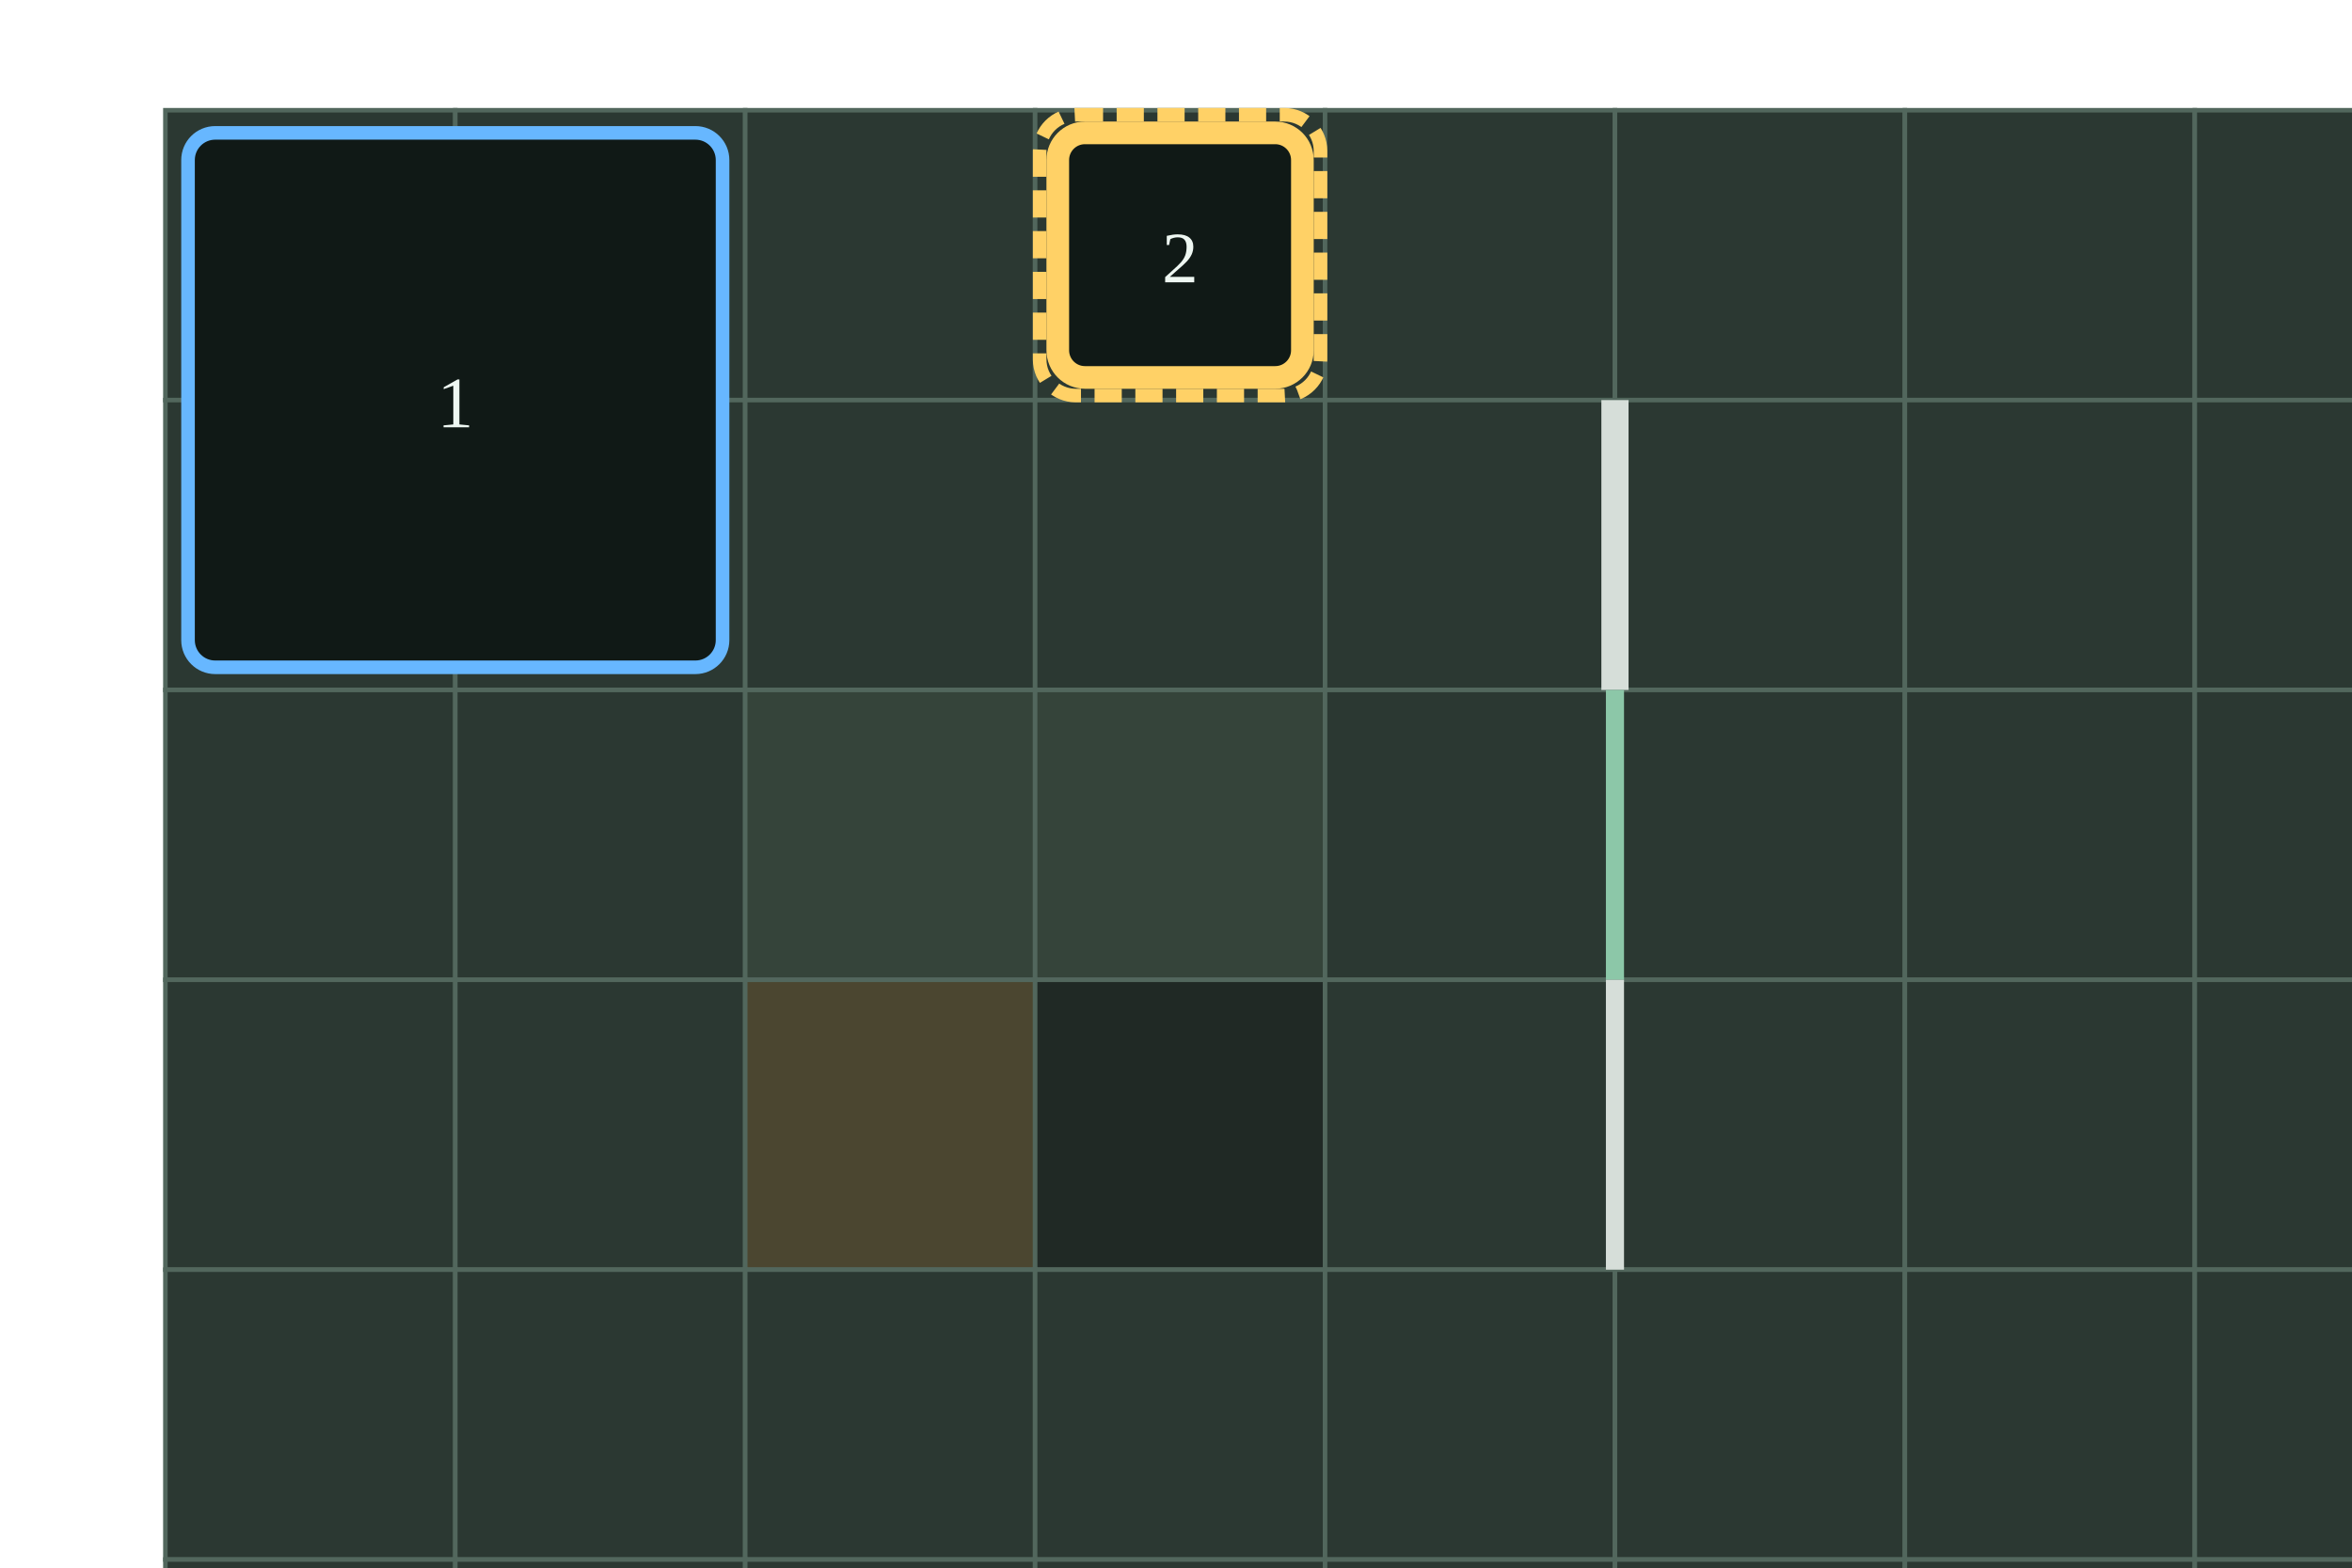
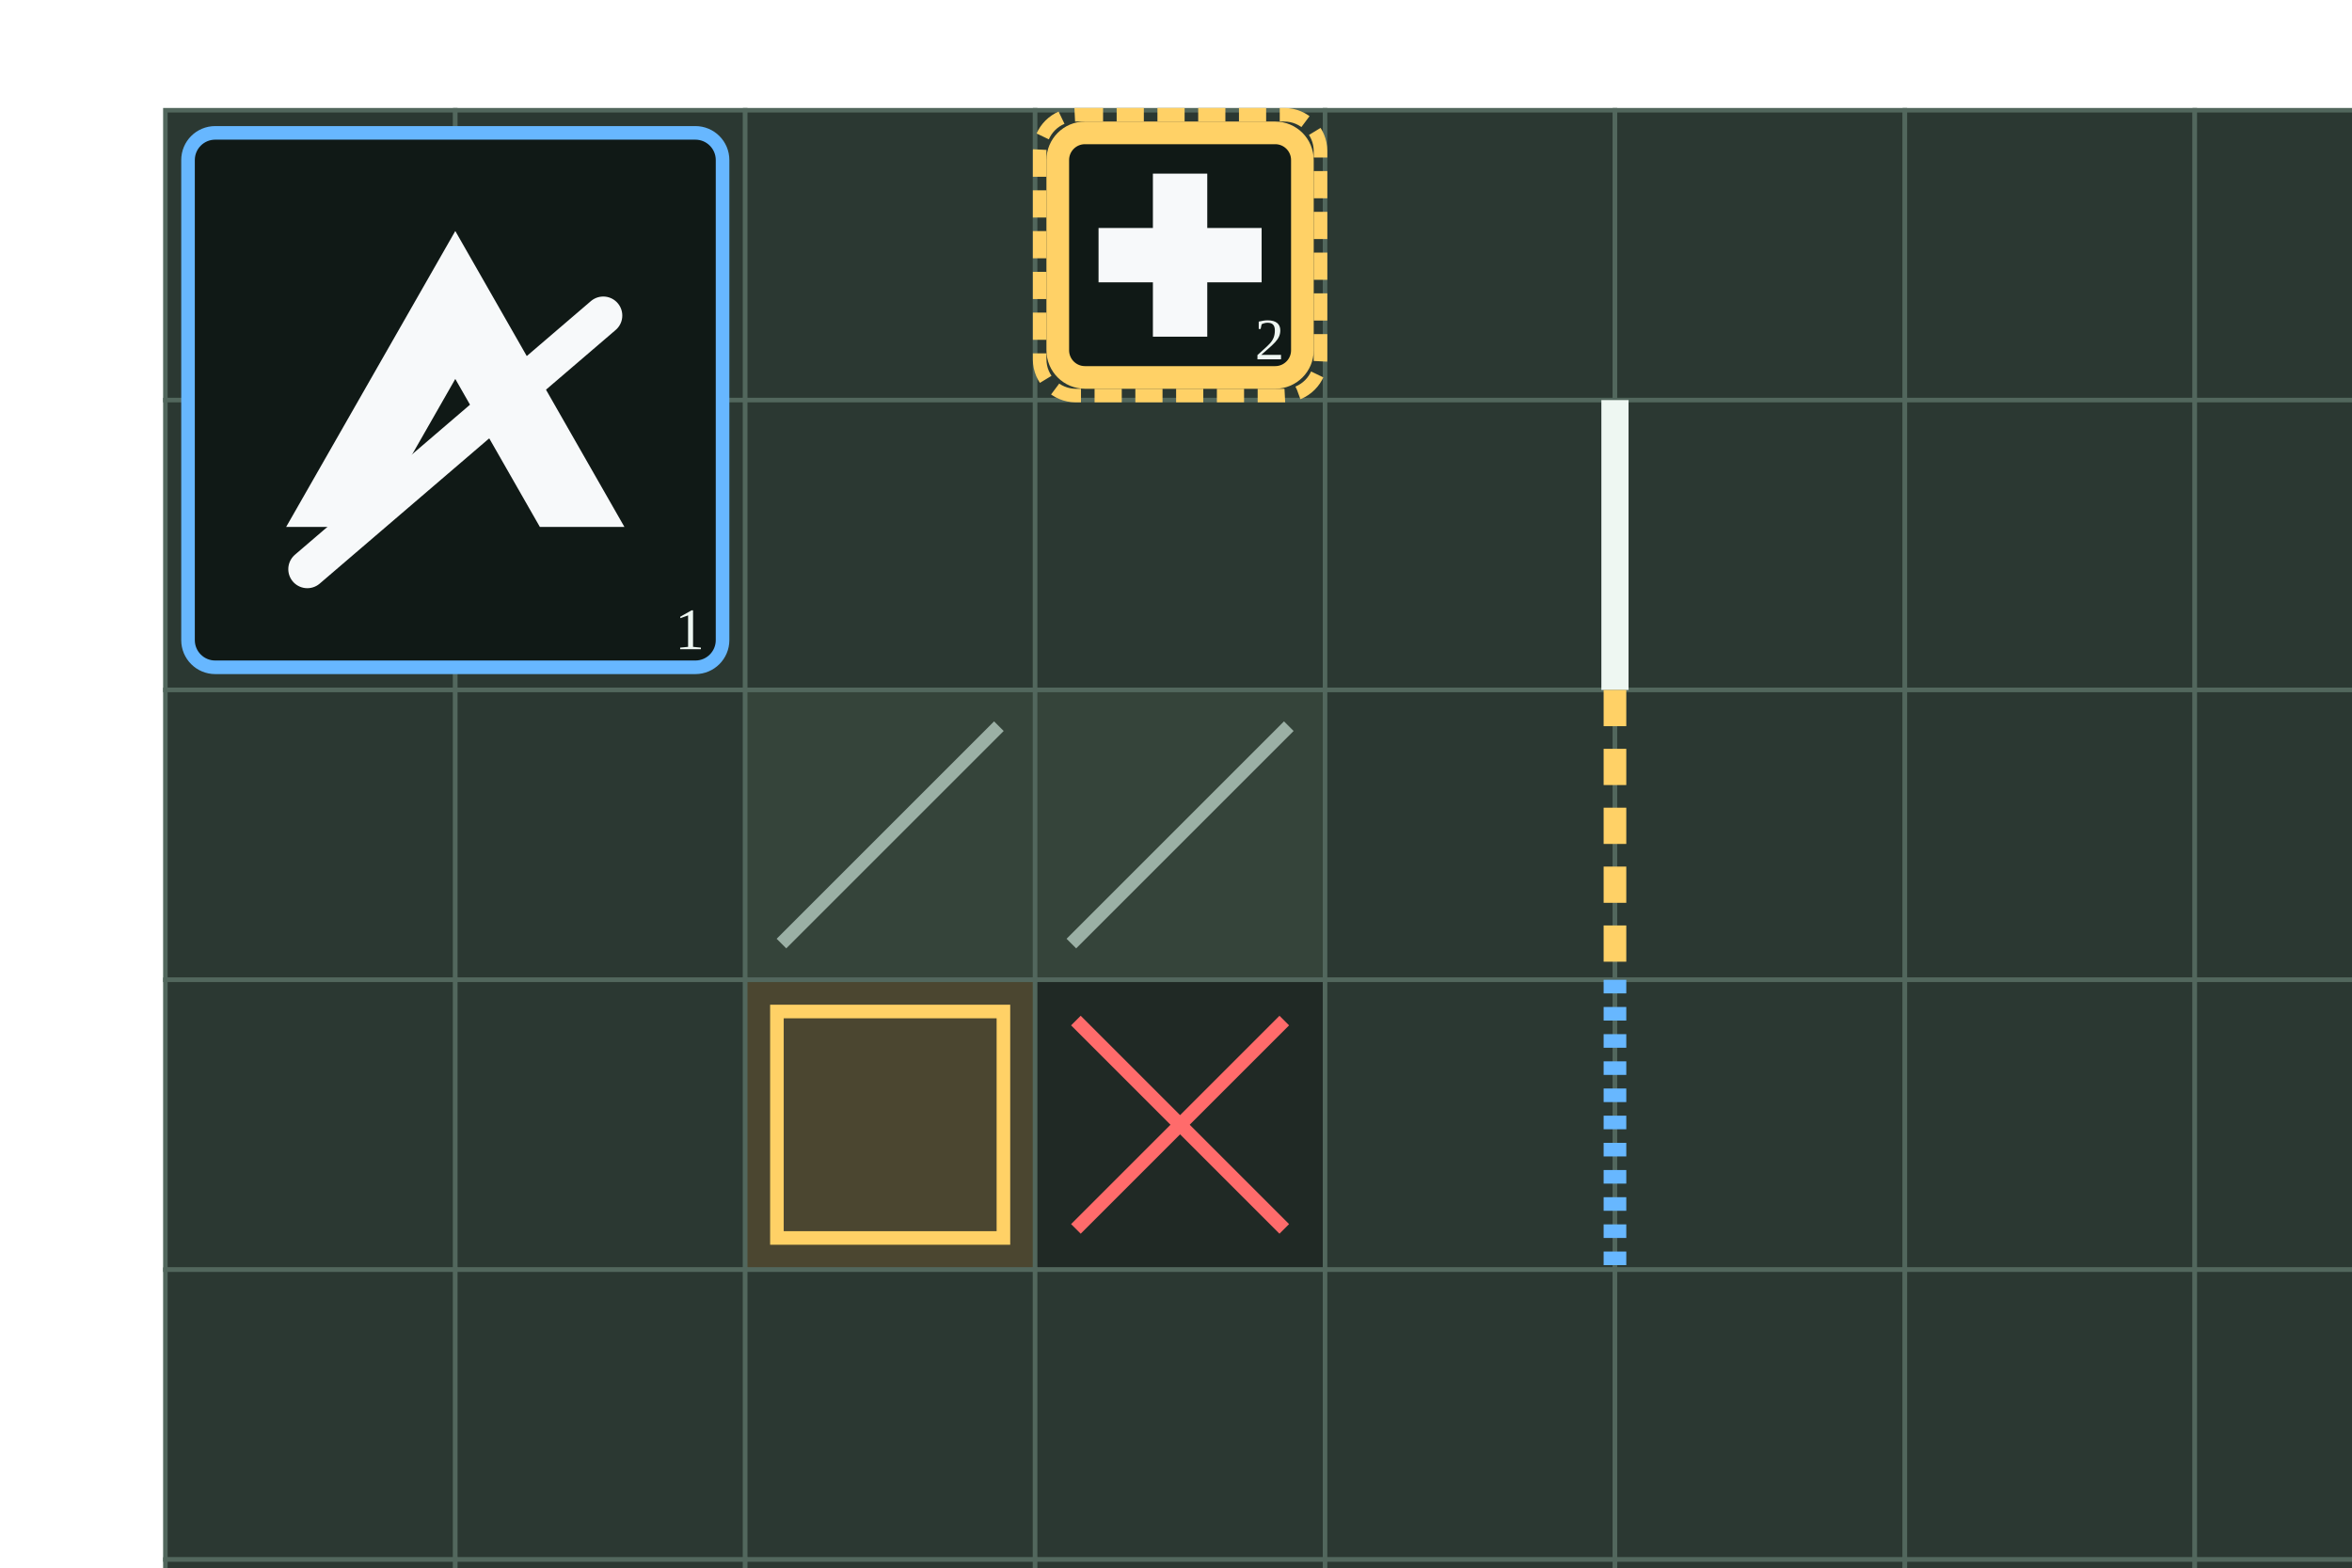
<svg xmlns="http://www.w3.org/2000/svg" id="persistent-tactical-svg" data-work-surface-root="persistent-svg" data-render-contract="shared-scene-projection-v1" data-scene-owner="SimulatorScene" data-scene-revision="81796a768e37d6c699e50d5b55d2f0e1af8206e5daa39a9745c0b729bd59df62" data-scene-tick="0" data-camera-pan-x="54" data-camera-pan-y="36" data-camera-zoom="1.4791666666666667" data-semantic-selection-unit="2" data-keyboard-intent-boundary="tactical-command-registry" role="application" aria-label="Persistent shared tactical SVG work surface for SimulatorScene" tabindex="0" viewBox="0 0 768 512" width="960" height="640" data-map-editor-review="simulator-handoff" style="background:#0b100f">
  <g id="persistent-scene-camera" data-scene-layer="camera" transform="translate(54 36) scale(1.479167)">
-     <g id="persistent-layer-terrain" data-scene-layer="terrain" data-layer-visible="true" display="inline">
-       <rect data-primitive-id="terrain:0:0" data-command-available="false" x="0" y="0" width="64" height="64" fill="#2b3832" stroke="#52675d" stroke-width="1" aria-hidden="true" />
-       <rect data-primitive-id="terrain:1:0" data-command-available="false" x="64" y="0" width="64" height="64" fill="#2b3832" stroke="#52675d" stroke-width="1" aria-hidden="true" />
-       <rect data-primitive-id="terrain:2:0" data-command-available="false" x="128" y="0" width="64" height="64" fill="#2b3832" stroke="#52675d" stroke-width="1" aria-hidden="true" />
-       <rect data-primitive-id="terrain:3:0" data-command-available="false" x="192" y="0" width="64" height="64" fill="#2b3832" stroke="#52675d" stroke-width="1" aria-hidden="true" />
-       <rect data-primitive-id="terrain:4:0" data-command-available="false" x="256" y="0" width="64" height="64" fill="#2b3832" stroke="#52675d" stroke-width="1" aria-hidden="true" />
-       <rect data-primitive-id="terrain:5:0" data-command-available="false" x="320" y="0" width="64" height="64" fill="#2b3832" stroke="#52675d" stroke-width="1" aria-hidden="true" />
-       <rect data-primitive-id="terrain:6:0" data-command-available="false" x="384" y="0" width="64" height="64" fill="#2b3832" stroke="#52675d" stroke-width="1" aria-hidden="true" />
-       <rect data-primitive-id="terrain:7:0" data-command-available="false" x="448" y="0" width="64" height="64" fill="#2b3832" stroke="#52675d" stroke-width="1" aria-hidden="true" />
-       <rect data-primitive-id="terrain:8:0" data-command-available="false" x="512" y="0" width="64" height="64" fill="#2b3832" stroke="#52675d" stroke-width="1" aria-hidden="true" />
-       <rect data-primitive-id="terrain:9:0" data-command-available="false" x="576" y="0" width="64" height="64" fill="#2b3832" stroke="#52675d" stroke-width="1" aria-hidden="true" />
-       <rect data-primitive-id="terrain:10:0" data-command-available="false" x="640" y="0" width="64" height="64" fill="#2b3832" stroke="#52675d" stroke-width="1" aria-hidden="true" />
-       <rect data-primitive-id="terrain:11:0" data-command-available="false" x="704" y="0" width="64" height="64" fill="#2b3832" stroke="#52675d" stroke-width="1" aria-hidden="true" />
-       <rect data-primitive-id="terrain:0:1" data-command-available="false" x="0" y="64" width="64" height="64" fill="#2b3832" stroke="#52675d" stroke-width="1" aria-hidden="true" />
-       <rect data-primitive-id="terrain:1:1" data-command-available="false" x="64" y="64" width="64" height="64" fill="#2b3832" stroke="#52675d" stroke-width="1" aria-hidden="true" />
-       <rect data-primitive-id="terrain:2:1" data-command-available="false" x="128" y="64" width="64" height="64" fill="#2b3832" stroke="#52675d" stroke-width="1" aria-hidden="true" />
-       <rect data-primitive-id="terrain:3:1" data-command-available="false" x="192" y="64" width="64" height="64" fill="#2b3832" stroke="#52675d" stroke-width="1" aria-hidden="true" />
-       <rect data-primitive-id="terrain:4:1" data-command-available="false" x="256" y="64" width="64" height="64" fill="#2b3832" stroke="#52675d" stroke-width="1" aria-hidden="true" />
-       <rect data-primitive-id="terrain:5:1" data-command-available="false" x="320" y="64" width="64" height="64" fill="#2b3832" stroke="#52675d" stroke-width="1" aria-hidden="true" />
-       <rect data-primitive-id="terrain:6:1" data-command-available="false" x="384" y="64" width="64" height="64" fill="#2b3832" stroke="#52675d" stroke-width="1" aria-hidden="true" />
-       <rect data-primitive-id="terrain:7:1" data-command-available="false" x="448" y="64" width="64" height="64" fill="#2b3832" stroke="#52675d" stroke-width="1" aria-hidden="true" />
-       <rect data-primitive-id="terrain:8:1" data-command-available="false" x="512" y="64" width="64" height="64" fill="#2b3832" stroke="#52675d" stroke-width="1" aria-hidden="true" />
-       <rect data-primitive-id="terrain:9:1" data-command-available="false" x="576" y="64" width="64" height="64" fill="#2b3832" stroke="#52675d" stroke-width="1" aria-hidden="true" />
-       <rect data-primitive-id="terrain:10:1" data-command-available="false" x="640" y="64" width="64" height="64" fill="#2b3832" stroke="#52675d" stroke-width="1" aria-hidden="true" />
-       <rect data-primitive-id="terrain:11:1" data-command-available="false" x="704" y="64" width="64" height="64" fill="#2b3832" stroke="#52675d" stroke-width="1" aria-hidden="true" />
-       <rect data-primitive-id="terrain:0:2" data-command-available="false" x="0" y="128" width="64" height="64" fill="#2b3832" stroke="#52675d" stroke-width="1" aria-hidden="true" />
-       <rect data-primitive-id="terrain:1:2" data-command-available="false" x="64" y="128" width="64" height="64" fill="#2b3832" stroke="#52675d" stroke-width="1" aria-hidden="true" />
-       <rect data-primitive-id="terrain:2:2" data-command-available="false" x="128" y="128" width="64" height="64" fill="#35443a" stroke="#52675d" stroke-width="1" aria-hidden="true" />
-       <rect data-primitive-id="terrain:3:2" data-command-available="false" x="192" y="128" width="64" height="64" fill="#35443a" stroke="#52675d" stroke-width="1" aria-hidden="true" />
-       <rect data-primitive-id="terrain:4:2" data-command-available="false" x="256" y="128" width="64" height="64" fill="#2b3832" stroke="#52675d" stroke-width="1" aria-hidden="true" />
-       <rect data-primitive-id="terrain:5:2" data-command-available="false" x="320" y="128" width="64" height="64" fill="#2b3832" stroke="#52675d" stroke-width="1" aria-hidden="true" />
-       <rect data-primitive-id="terrain:6:2" data-command-available="false" x="384" y="128" width="64" height="64" fill="#2b3832" stroke="#52675d" stroke-width="1" aria-hidden="true" />
-       <rect data-primitive-id="terrain:7:2" data-command-available="false" x="448" y="128" width="64" height="64" fill="#2b3832" stroke="#52675d" stroke-width="1" aria-hidden="true" />
-       <rect data-primitive-id="terrain:8:2" data-command-available="false" x="512" y="128" width="64" height="64" fill="#2b3832" stroke="#52675d" stroke-width="1" aria-hidden="true" />
-       <rect data-primitive-id="terrain:9:2" data-command-available="false" x="576" y="128" width="64" height="64" fill="#2b3832" stroke="#52675d" stroke-width="1" aria-hidden="true" />
-       <rect data-primitive-id="terrain:10:2" data-command-available="false" x="640" y="128" width="64" height="64" fill="#2b3832" stroke="#52675d" stroke-width="1" aria-hidden="true" />
-       <rect data-primitive-id="terrain:11:2" data-command-available="false" x="704" y="128" width="64" height="64" fill="#2b3832" stroke="#52675d" stroke-width="1" aria-hidden="true" />
-       <rect data-primitive-id="terrain:0:3" data-command-available="false" x="0" y="192" width="64" height="64" fill="#2b3832" stroke="#52675d" stroke-width="1" aria-hidden="true" />
-       <rect data-primitive-id="terrain:1:3" data-command-available="false" x="64" y="192" width="64" height="64" fill="#2b3832" stroke="#52675d" stroke-width="1" aria-hidden="true" />
-       <rect data-primitive-id="terrain:2:3" data-command-available="false" x="128" y="192" width="64" height="64" fill="#4b4630" stroke="#52675d" stroke-width="1" aria-hidden="true" />
-       <rect data-primitive-id="terrain:3:3" data-command-available="false" x="192" y="192" width="64" height="64" fill="#202925" stroke="#52675d" stroke-width="1" aria-hidden="true" />
-       <rect data-primitive-id="terrain:4:3" data-command-available="false" x="256" y="192" width="64" height="64" fill="#2b3832" stroke="#52675d" stroke-width="1" aria-hidden="true" />
-       <rect data-primitive-id="terrain:5:3" data-command-available="false" x="320" y="192" width="64" height="64" fill="#2b3832" stroke="#52675d" stroke-width="1" aria-hidden="true" />
-       <rect data-primitive-id="terrain:6:3" data-command-available="false" x="384" y="192" width="64" height="64" fill="#2b3832" stroke="#52675d" stroke-width="1" aria-hidden="true" />
-       <rect data-primitive-id="terrain:7:3" data-command-available="false" x="448" y="192" width="64" height="64" fill="#2b3832" stroke="#52675d" stroke-width="1" aria-hidden="true" />
-       <rect data-primitive-id="terrain:8:3" data-command-available="false" x="512" y="192" width="64" height="64" fill="#2b3832" stroke="#52675d" stroke-width="1" aria-hidden="true" />
-       <rect data-primitive-id="terrain:9:3" data-command-available="false" x="576" y="192" width="64" height="64" fill="#2b3832" stroke="#52675d" stroke-width="1" aria-hidden="true" />
-       <rect data-primitive-id="terrain:10:3" data-command-available="false" x="640" y="192" width="64" height="64" fill="#2b3832" stroke="#52675d" stroke-width="1" aria-hidden="true" />
-       <rect data-primitive-id="terrain:11:3" data-command-available="false" x="704" y="192" width="64" height="64" fill="#2b3832" stroke="#52675d" stroke-width="1" aria-hidden="true" />
-       <rect data-primitive-id="terrain:0:4" data-command-available="false" x="0" y="256" width="64" height="64" fill="#2b3832" stroke="#52675d" stroke-width="1" aria-hidden="true" />
-       <rect data-primitive-id="terrain:1:4" data-command-available="false" x="64" y="256" width="64" height="64" fill="#2b3832" stroke="#52675d" stroke-width="1" aria-hidden="true" />
-       <rect data-primitive-id="terrain:2:4" data-command-available="false" x="128" y="256" width="64" height="64" fill="#2b3832" stroke="#52675d" stroke-width="1" aria-hidden="true" />
-       <rect data-primitive-id="terrain:3:4" data-command-available="false" x="192" y="256" width="64" height="64" fill="#2b3832" stroke="#52675d" stroke-width="1" aria-hidden="true" />
-       <rect data-primitive-id="terrain:4:4" data-command-available="false" x="256" y="256" width="64" height="64" fill="#2b3832" stroke="#52675d" stroke-width="1" aria-hidden="true" />
-       <rect data-primitive-id="terrain:5:4" data-command-available="false" x="320" y="256" width="64" height="64" fill="#2b3832" stroke="#52675d" stroke-width="1" aria-hidden="true" />
-       <rect data-primitive-id="terrain:6:4" data-command-available="false" x="384" y="256" width="64" height="64" fill="#2b3832" stroke="#52675d" stroke-width="1" aria-hidden="true" />
-       <rect data-primitive-id="terrain:7:4" data-command-available="false" x="448" y="256" width="64" height="64" fill="#2b3832" stroke="#52675d" stroke-width="1" aria-hidden="true" />
-       <rect data-primitive-id="terrain:8:4" data-command-available="false" x="512" y="256" width="64" height="64" fill="#2b3832" stroke="#52675d" stroke-width="1" aria-hidden="true" />
-       <rect data-primitive-id="terrain:9:4" data-command-available="false" x="576" y="256" width="64" height="64" fill="#2b3832" stroke="#52675d" stroke-width="1" aria-hidden="true" />
-       <rect data-primitive-id="terrain:10:4" data-command-available="false" x="640" y="256" width="64" height="64" fill="#2b3832" stroke="#52675d" stroke-width="1" aria-hidden="true" />
-       <rect data-primitive-id="terrain:11:4" data-command-available="false" x="704" y="256" width="64" height="64" fill="#2b3832" stroke="#52675d" stroke-width="1" aria-hidden="true" />
-       <rect data-primitive-id="terrain:0:5" data-command-available="false" x="0" y="320" width="64" height="64" fill="#2b3832" stroke="#52675d" stroke-width="1" aria-hidden="true" />
-       <rect data-primitive-id="terrain:1:5" data-command-available="false" x="64" y="320" width="64" height="64" fill="#2b3832" stroke="#52675d" stroke-width="1" aria-hidden="true" />
-       <rect data-primitive-id="terrain:2:5" data-command-available="false" x="128" y="320" width="64" height="64" fill="#2b3832" stroke="#52675d" stroke-width="1" aria-hidden="true" />
-       <rect data-primitive-id="terrain:3:5" data-command-available="false" x="192" y="320" width="64" height="64" fill="#2b3832" stroke="#52675d" stroke-width="1" aria-hidden="true" />
-       <rect data-primitive-id="terrain:4:5" data-command-available="false" x="256" y="320" width="64" height="64" fill="#2b3832" stroke="#52675d" stroke-width="1" aria-hidden="true" />
-       <rect data-primitive-id="terrain:5:5" data-command-available="false" x="320" y="320" width="64" height="64" fill="#2b3832" stroke="#52675d" stroke-width="1" aria-hidden="true" />
-       <rect data-primitive-id="terrain:6:5" data-command-available="false" x="384" y="320" width="64" height="64" fill="#2b3832" stroke="#52675d" stroke-width="1" aria-hidden="true" />
-       <rect data-primitive-id="terrain:7:5" data-command-available="false" x="448" y="320" width="64" height="64" fill="#2b3832" stroke="#52675d" stroke-width="1" aria-hidden="true" />
-       <rect data-primitive-id="terrain:8:5" data-command-available="false" x="512" y="320" width="64" height="64" fill="#2b3832" stroke="#52675d" stroke-width="1" aria-hidden="true" />
-       <rect data-primitive-id="terrain:9:5" data-command-available="false" x="576" y="320" width="64" height="64" fill="#2b3832" stroke="#52675d" stroke-width="1" aria-hidden="true" />
-       <rect data-primitive-id="terrain:10:5" data-command-available="false" x="640" y="320" width="64" height="64" fill="#2b3832" stroke="#52675d" stroke-width="1" aria-hidden="true" />
-       <rect data-primitive-id="terrain:11:5" data-command-available="false" x="704" y="320" width="64" height="64" fill="#2b3832" stroke="#52675d" stroke-width="1" aria-hidden="true" />
-       <rect data-primitive-id="terrain:0:6" data-command-available="false" x="0" y="384" width="64" height="64" fill="#2b3832" stroke="#52675d" stroke-width="1" aria-hidden="true" />
-       <rect data-primitive-id="terrain:1:6" data-command-available="false" x="64" y="384" width="64" height="64" fill="#2b3832" stroke="#52675d" stroke-width="1" aria-hidden="true" />
-       <rect data-primitive-id="terrain:2:6" data-command-available="false" x="128" y="384" width="64" height="64" fill="#2b3832" stroke="#52675d" stroke-width="1" aria-hidden="true" />
-       <rect data-primitive-id="terrain:3:6" data-command-available="false" x="192" y="384" width="64" height="64" fill="#2b3832" stroke="#52675d" stroke-width="1" aria-hidden="true" />
-       <rect data-primitive-id="terrain:4:6" data-command-available="false" x="256" y="384" width="64" height="64" fill="#2b3832" stroke="#52675d" stroke-width="1" aria-hidden="true" />
-       <rect data-primitive-id="terrain:5:6" data-command-available="false" x="320" y="384" width="64" height="64" fill="#2b3832" stroke="#52675d" stroke-width="1" aria-hidden="true" />
-       <rect data-primitive-id="terrain:6:6" data-command-available="false" x="384" y="384" width="64" height="64" fill="#2b3832" stroke="#52675d" stroke-width="1" aria-hidden="true" />
-       <rect data-primitive-id="terrain:7:6" data-command-available="false" x="448" y="384" width="64" height="64" fill="#2b3832" stroke="#52675d" stroke-width="1" aria-hidden="true" />
-       <rect data-primitive-id="terrain:8:6" data-command-available="false" x="512" y="384" width="64" height="64" fill="#2b3832" stroke="#52675d" stroke-width="1" aria-hidden="true" />
-       <rect data-primitive-id="terrain:9:6" data-command-available="false" x="576" y="384" width="64" height="64" fill="#2b3832" stroke="#52675d" stroke-width="1" aria-hidden="true" />
-       <rect data-primitive-id="terrain:10:6" data-command-available="false" x="640" y="384" width="64" height="64" fill="#2b3832" stroke="#52675d" stroke-width="1" aria-hidden="true" />
-       <rect data-primitive-id="terrain:11:6" data-command-available="false" x="704" y="384" width="64" height="64" fill="#2b3832" stroke="#52675d" stroke-width="1" aria-hidden="true" />
-       <rect data-primitive-id="terrain:0:7" data-command-available="false" x="0" y="448" width="64" height="64" fill="#2b3832" stroke="#52675d" stroke-width="1" aria-hidden="true" />
-       <rect data-primitive-id="terrain:1:7" data-command-available="false" x="64" y="448" width="64" height="64" fill="#2b3832" stroke="#52675d" stroke-width="1" aria-hidden="true" />
-       <rect data-primitive-id="terrain:2:7" data-command-available="false" x="128" y="448" width="64" height="64" fill="#2b3832" stroke="#52675d" stroke-width="1" aria-hidden="true" />
-       <rect data-primitive-id="terrain:3:7" data-command-available="false" x="192" y="448" width="64" height="64" fill="#2b3832" stroke="#52675d" stroke-width="1" aria-hidden="true" />
-       <rect data-primitive-id="terrain:4:7" data-command-available="false" x="256" y="448" width="64" height="64" fill="#2b3832" stroke="#52675d" stroke-width="1" aria-hidden="true" />
-       <rect data-primitive-id="terrain:5:7" data-command-available="false" x="320" y="448" width="64" height="64" fill="#2b3832" stroke="#52675d" stroke-width="1" aria-hidden="true" />
-       <rect data-primitive-id="terrain:6:7" data-command-available="false" x="384" y="448" width="64" height="64" fill="#2b3832" stroke="#52675d" stroke-width="1" aria-hidden="true" />
-       <rect data-primitive-id="terrain:7:7" data-command-available="false" x="448" y="448" width="64" height="64" fill="#2b3832" stroke="#52675d" stroke-width="1" aria-hidden="true" />
-       <rect data-primitive-id="terrain:8:7" data-command-available="false" x="512" y="448" width="64" height="64" fill="#2b3832" stroke="#52675d" stroke-width="1" aria-hidden="true" />
-       <rect data-primitive-id="terrain:9:7" data-command-available="false" x="576" y="448" width="64" height="64" fill="#2b3832" stroke="#52675d" stroke-width="1" aria-hidden="true" />
-       <rect data-primitive-id="terrain:10:7" data-command-available="false" x="640" y="448" width="64" height="64" fill="#2b3832" stroke="#52675d" stroke-width="1" aria-hidden="true" />
-       <rect data-primitive-id="terrain:11:7" data-command-available="false" x="704" y="448" width="64" height="64" fill="#2b3832" stroke="#52675d" stroke-width="1" aria-hidden="true" />
+     <g id="persistent-editor-background" data-editor-layer="background" pointer-events="none" aria-hidden="true" />
+     <g id="persistent-layer-terrain" data-scene-layer="terrain" data-layer-visible="true" display="inline" opacity="1">
+       <rect data-primitive-id="terrain:0:0" data-terrain="open" data-command-available="false" x="0" y="0" width="64" height="64" fill="#2b3832" stroke="#52675d" stroke-width="1" aria-hidden="true" />
+       <rect data-primitive-id="terrain:1:0" data-terrain="open" data-command-available="false" x="64" y="0" width="64" height="64" fill="#2b3832" stroke="#52675d" stroke-width="1" aria-hidden="true" />
+       <rect data-primitive-id="terrain:2:0" data-terrain="open" data-command-available="false" x="128" y="0" width="64" height="64" fill="#2b3832" stroke="#52675d" stroke-width="1" aria-hidden="true" />
+       <rect data-primitive-id="terrain:3:0" data-terrain="open" data-command-available="false" x="192" y="0" width="64" height="64" fill="#2b3832" stroke="#52675d" stroke-width="1" aria-hidden="true" />
+       <rect data-primitive-id="terrain:4:0" data-terrain="open" data-command-available="false" x="256" y="0" width="64" height="64" fill="#2b3832" stroke="#52675d" stroke-width="1" aria-hidden="true" />
+       <rect data-primitive-id="terrain:5:0" data-terrain="open" data-command-available="false" x="320" y="0" width="64" height="64" fill="#2b3832" stroke="#52675d" stroke-width="1" aria-hidden="true" />
+       <rect data-primitive-id="terrain:6:0" data-terrain="open" data-command-available="false" x="384" y="0" width="64" height="64" fill="#2b3832" stroke="#52675d" stroke-width="1" aria-hidden="true" />
+       <rect data-primitive-id="terrain:7:0" data-terrain="open" data-command-available="false" x="448" y="0" width="64" height="64" fill="#2b3832" stroke="#52675d" stroke-width="1" aria-hidden="true" />
+       <rect data-primitive-id="terrain:8:0" data-terrain="open" data-command-available="false" x="512" y="0" width="64" height="64" fill="#2b3832" stroke="#52675d" stroke-width="1" aria-hidden="true" />
+       <rect data-primitive-id="terrain:9:0" data-terrain="open" data-command-available="false" x="576" y="0" width="64" height="64" fill="#2b3832" stroke="#52675d" stroke-width="1" aria-hidden="true" />
+       <rect data-primitive-id="terrain:10:0" data-terrain="open" data-command-available="false" x="640" y="0" width="64" height="64" fill="#2b3832" stroke="#52675d" stroke-width="1" aria-hidden="true" />
+       <rect data-primitive-id="terrain:11:0" data-terrain="open" data-command-available="false" x="704" y="0" width="64" height="64" fill="#2b3832" stroke="#52675d" stroke-width="1" aria-hidden="true" />
+       <rect data-primitive-id="terrain:0:1" data-terrain="open" data-command-available="false" x="0" y="64" width="64" height="64" fill="#2b3832" stroke="#52675d" stroke-width="1" aria-hidden="true" />
+       <rect data-primitive-id="terrain:1:1" data-terrain="open" data-command-available="false" x="64" y="64" width="64" height="64" fill="#2b3832" stroke="#52675d" stroke-width="1" aria-hidden="true" />
+       <rect data-primitive-id="terrain:2:1" data-terrain="open" data-command-available="false" x="128" y="64" width="64" height="64" fill="#2b3832" stroke="#52675d" stroke-width="1" aria-hidden="true" />
+       <rect data-primitive-id="terrain:3:1" data-terrain="open" data-command-available="false" x="192" y="64" width="64" height="64" fill="#2b3832" stroke="#52675d" stroke-width="1" aria-hidden="true" />
+       <rect data-primitive-id="terrain:4:1" data-terrain="open" data-command-available="false" x="256" y="64" width="64" height="64" fill="#2b3832" stroke="#52675d" stroke-width="1" aria-hidden="true" />
+       <rect data-primitive-id="terrain:5:1" data-terrain="open" data-command-available="false" x="320" y="64" width="64" height="64" fill="#2b3832" stroke="#52675d" stroke-width="1" aria-hidden="true" />
+       <rect data-primitive-id="terrain:6:1" data-terrain="open" data-command-available="false" x="384" y="64" width="64" height="64" fill="#2b3832" stroke="#52675d" stroke-width="1" aria-hidden="true" />
+       <rect data-primitive-id="terrain:7:1" data-terrain="open" data-command-available="false" x="448" y="64" width="64" height="64" fill="#2b3832" stroke="#52675d" stroke-width="1" aria-hidden="true" />
+       <rect data-primitive-id="terrain:8:1" data-terrain="open" data-command-available="false" x="512" y="64" width="64" height="64" fill="#2b3832" stroke="#52675d" stroke-width="1" aria-hidden="true" />
+       <rect data-primitive-id="terrain:9:1" data-terrain="open" data-command-available="false" x="576" y="64" width="64" height="64" fill="#2b3832" stroke="#52675d" stroke-width="1" aria-hidden="true" />
+       <rect data-primitive-id="terrain:10:1" data-terrain="open" data-command-available="false" x="640" y="64" width="64" height="64" fill="#2b3832" stroke="#52675d" stroke-width="1" aria-hidden="true" />
+       <rect data-primitive-id="terrain:11:1" data-terrain="open" data-command-available="false" x="704" y="64" width="64" height="64" fill="#2b3832" stroke="#52675d" stroke-width="1" aria-hidden="true" />
+       <rect data-primitive-id="terrain:0:2" data-terrain="open" data-command-available="false" x="0" y="128" width="64" height="64" fill="#2b3832" stroke="#52675d" stroke-width="1" aria-hidden="true" />
+       <rect data-primitive-id="terrain:1:2" data-terrain="open" data-command-available="false" x="64" y="128" width="64" height="64" fill="#2b3832" stroke="#52675d" stroke-width="1" aria-hidden="true" />
+       <rect data-primitive-id="terrain:2:2" data-terrain="rough" data-command-available="false" x="128" y="128" width="64" height="64" fill="#35443a" stroke="#52675d" stroke-width="1" aria-hidden="true" />
+       <line data-terrain-pattern="diagonal-hatch" x1="136" y1="184" x2="184" y2="136" stroke="#9bb0a5" stroke-width="3" pointer-events="none" />
+       <rect data-primitive-id="terrain:3:2" data-terrain="rough" data-command-available="false" x="192" y="128" width="64" height="64" fill="#35443a" stroke="#52675d" stroke-width="1" aria-hidden="true" />
+       <line data-terrain-pattern="diagonal-hatch" x1="200" y1="184" x2="248" y2="136" stroke="#9bb0a5" stroke-width="3" pointer-events="none" />
+       <rect data-primitive-id="terrain:4:2" data-terrain="open" data-command-available="false" x="256" y="128" width="64" height="64" fill="#2b3832" stroke="#52675d" stroke-width="1" aria-hidden="true" />
+       <rect data-primitive-id="terrain:5:2" data-terrain="open" data-command-available="false" x="320" y="128" width="64" height="64" fill="#2b3832" stroke="#52675d" stroke-width="1" aria-hidden="true" />
+       <rect data-primitive-id="terrain:6:2" data-terrain="open" data-command-available="false" x="384" y="128" width="64" height="64" fill="#2b3832" stroke="#52675d" stroke-width="1" aria-hidden="true" />
+       <rect data-primitive-id="terrain:7:2" data-terrain="open" data-command-available="false" x="448" y="128" width="64" height="64" fill="#2b3832" stroke="#52675d" stroke-width="1" aria-hidden="true" />
+       <rect data-primitive-id="terrain:8:2" data-terrain="open" data-command-available="false" x="512" y="128" width="64" height="64" fill="#2b3832" stroke="#52675d" stroke-width="1" aria-hidden="true" />
+       <rect data-primitive-id="terrain:9:2" data-terrain="open" data-command-available="false" x="576" y="128" width="64" height="64" fill="#2b3832" stroke="#52675d" stroke-width="1" aria-hidden="true" />
+       <rect data-primitive-id="terrain:10:2" data-terrain="open" data-command-available="false" x="640" y="128" width="64" height="64" fill="#2b3832" stroke="#52675d" stroke-width="1" aria-hidden="true" />
+       <rect data-primitive-id="terrain:11:2" data-terrain="open" data-command-available="false" x="704" y="128" width="64" height="64" fill="#2b3832" stroke="#52675d" stroke-width="1" aria-hidden="true" />
+       <rect data-primitive-id="terrain:0:3" data-terrain="open" data-command-available="false" x="0" y="192" width="64" height="64" fill="#2b3832" stroke="#52675d" stroke-width="1" aria-hidden="true" />
+       <rect data-primitive-id="terrain:1:3" data-terrain="open" data-command-available="false" x="64" y="192" width="64" height="64" fill="#2b3832" stroke="#52675d" stroke-width="1" aria-hidden="true" />
+       <rect data-primitive-id="terrain:2:3" data-terrain="objective" data-command-available="false" x="128" y="192" width="64" height="64" fill="#4b4630" stroke="#52675d" stroke-width="1" aria-hidden="true" />
+       <rect data-terrain-pattern="inset-ring" x="135" y="199" width="50" height="50" fill="none" stroke="#ffd166" stroke-width="3" pointer-events="none" />
+       <rect data-primitive-id="terrain:3:3" data-terrain="blocked" data-command-available="false" x="192" y="192" width="64" height="64" fill="#202925" stroke="#52675d" stroke-width="1" aria-hidden="true" />
+       <line data-terrain-pattern="cross-hatch" x1="201" y1="201" x2="247" y2="247" stroke="#ff6b6b" stroke-width="3" pointer-events="none" />
+       <line data-terrain-pattern="cross-hatch" x1="247" y1="201" x2="201" y2="247" stroke="#ff6b6b" stroke-width="3" pointer-events="none" />
+       <rect data-primitive-id="terrain:4:3" data-terrain="open" data-command-available="false" x="256" y="192" width="64" height="64" fill="#2b3832" stroke="#52675d" stroke-width="1" aria-hidden="true" />
+       <rect data-primitive-id="terrain:5:3" data-terrain="open" data-command-available="false" x="320" y="192" width="64" height="64" fill="#2b3832" stroke="#52675d" stroke-width="1" aria-hidden="true" />
+       <rect data-primitive-id="terrain:6:3" data-terrain="open" data-command-available="false" x="384" y="192" width="64" height="64" fill="#2b3832" stroke="#52675d" stroke-width="1" aria-hidden="true" />
+       <rect data-primitive-id="terrain:7:3" data-terrain="open" data-command-available="false" x="448" y="192" width="64" height="64" fill="#2b3832" stroke="#52675d" stroke-width="1" aria-hidden="true" />
+       <rect data-primitive-id="terrain:8:3" data-terrain="open" data-command-available="false" x="512" y="192" width="64" height="64" fill="#2b3832" stroke="#52675d" stroke-width="1" aria-hidden="true" />
+       <rect data-primitive-id="terrain:9:3" data-terrain="open" data-command-available="false" x="576" y="192" width="64" height="64" fill="#2b3832" stroke="#52675d" stroke-width="1" aria-hidden="true" />
+       <rect data-primitive-id="terrain:10:3" data-terrain="open" data-command-available="false" x="640" y="192" width="64" height="64" fill="#2b3832" stroke="#52675d" stroke-width="1" aria-hidden="true" />
+       <rect data-primitive-id="terrain:11:3" data-terrain="open" data-command-available="false" x="704" y="192" width="64" height="64" fill="#2b3832" stroke="#52675d" stroke-width="1" aria-hidden="true" />
+       <rect data-primitive-id="terrain:0:4" data-terrain="open" data-command-available="false" x="0" y="256" width="64" height="64" fill="#2b3832" stroke="#52675d" stroke-width="1" aria-hidden="true" />
+       <rect data-primitive-id="terrain:1:4" data-terrain="open" data-command-available="false" x="64" y="256" width="64" height="64" fill="#2b3832" stroke="#52675d" stroke-width="1" aria-hidden="true" />
+       <rect data-primitive-id="terrain:2:4" data-terrain="open" data-command-available="false" x="128" y="256" width="64" height="64" fill="#2b3832" stroke="#52675d" stroke-width="1" aria-hidden="true" />
+       <rect data-primitive-id="terrain:3:4" data-terrain="open" data-command-available="false" x="192" y="256" width="64" height="64" fill="#2b3832" stroke="#52675d" stroke-width="1" aria-hidden="true" />
+       <rect data-primitive-id="terrain:4:4" data-terrain="open" data-command-available="false" x="256" y="256" width="64" height="64" fill="#2b3832" stroke="#52675d" stroke-width="1" aria-hidden="true" />
+       <rect data-primitive-id="terrain:5:4" data-terrain="open" data-command-available="false" x="320" y="256" width="64" height="64" fill="#2b3832" stroke="#52675d" stroke-width="1" aria-hidden="true" />
+       <rect data-primitive-id="terrain:6:4" data-terrain="open" data-command-available="false" x="384" y="256" width="64" height="64" fill="#2b3832" stroke="#52675d" stroke-width="1" aria-hidden="true" />
+       <rect data-primitive-id="terrain:7:4" data-terrain="open" data-command-available="false" x="448" y="256" width="64" height="64" fill="#2b3832" stroke="#52675d" stroke-width="1" aria-hidden="true" />
+       <rect data-primitive-id="terrain:8:4" data-terrain="open" data-command-available="false" x="512" y="256" width="64" height="64" fill="#2b3832" stroke="#52675d" stroke-width="1" aria-hidden="true" />
+       <rect data-primitive-id="terrain:9:4" data-terrain="open" data-command-available="false" x="576" y="256" width="64" height="64" fill="#2b3832" stroke="#52675d" stroke-width="1" aria-hidden="true" />
+       <rect data-primitive-id="terrain:10:4" data-terrain="open" data-command-available="false" x="640" y="256" width="64" height="64" fill="#2b3832" stroke="#52675d" stroke-width="1" aria-hidden="true" />
+       <rect data-primitive-id="terrain:11:4" data-terrain="open" data-command-available="false" x="704" y="256" width="64" height="64" fill="#2b3832" stroke="#52675d" stroke-width="1" aria-hidden="true" />
+       <rect data-primitive-id="terrain:0:5" data-terrain="open" data-command-available="false" x="0" y="320" width="64" height="64" fill="#2b3832" stroke="#52675d" stroke-width="1" aria-hidden="true" />
+       <rect data-primitive-id="terrain:1:5" data-terrain="open" data-command-available="false" x="64" y="320" width="64" height="64" fill="#2b3832" stroke="#52675d" stroke-width="1" aria-hidden="true" />
+       <rect data-primitive-id="terrain:2:5" data-terrain="open" data-command-available="false" x="128" y="320" width="64" height="64" fill="#2b3832" stroke="#52675d" stroke-width="1" aria-hidden="true" />
+       <rect data-primitive-id="terrain:3:5" data-terrain="open" data-command-available="false" x="192" y="320" width="64" height="64" fill="#2b3832" stroke="#52675d" stroke-width="1" aria-hidden="true" />
+       <rect data-primitive-id="terrain:4:5" data-terrain="open" data-command-available="false" x="256" y="320" width="64" height="64" fill="#2b3832" stroke="#52675d" stroke-width="1" aria-hidden="true" />
+       <rect data-primitive-id="terrain:5:5" data-terrain="open" data-command-available="false" x="320" y="320" width="64" height="64" fill="#2b3832" stroke="#52675d" stroke-width="1" aria-hidden="true" />
+       <rect data-primitive-id="terrain:6:5" data-terrain="open" data-command-available="false" x="384" y="320" width="64" height="64" fill="#2b3832" stroke="#52675d" stroke-width="1" aria-hidden="true" />
+       <rect data-primitive-id="terrain:7:5" data-terrain="open" data-command-available="false" x="448" y="320" width="64" height="64" fill="#2b3832" stroke="#52675d" stroke-width="1" aria-hidden="true" />
+       <rect data-primitive-id="terrain:8:5" data-terrain="open" data-command-available="false" x="512" y="320" width="64" height="64" fill="#2b3832" stroke="#52675d" stroke-width="1" aria-hidden="true" />
+       <rect data-primitive-id="terrain:9:5" data-terrain="open" data-command-available="false" x="576" y="320" width="64" height="64" fill="#2b3832" stroke="#52675d" stroke-width="1" aria-hidden="true" />
+       <rect data-primitive-id="terrain:10:5" data-terrain="open" data-command-available="false" x="640" y="320" width="64" height="64" fill="#2b3832" stroke="#52675d" stroke-width="1" aria-hidden="true" />
+       <rect data-primitive-id="terrain:11:5" data-terrain="open" data-command-available="false" x="704" y="320" width="64" height="64" fill="#2b3832" stroke="#52675d" stroke-width="1" aria-hidden="true" />
+       <rect data-primitive-id="terrain:0:6" data-terrain="open" data-command-available="false" x="0" y="384" width="64" height="64" fill="#2b3832" stroke="#52675d" stroke-width="1" aria-hidden="true" />
+       <rect data-primitive-id="terrain:1:6" data-terrain="open" data-command-available="false" x="64" y="384" width="64" height="64" fill="#2b3832" stroke="#52675d" stroke-width="1" aria-hidden="true" />
+       <rect data-primitive-id="terrain:2:6" data-terrain="open" data-command-available="false" x="128" y="384" width="64" height="64" fill="#2b3832" stroke="#52675d" stroke-width="1" aria-hidden="true" />
+       <rect data-primitive-id="terrain:3:6" data-terrain="open" data-command-available="false" x="192" y="384" width="64" height="64" fill="#2b3832" stroke="#52675d" stroke-width="1" aria-hidden="true" />
+       <rect data-primitive-id="terrain:4:6" data-terrain="open" data-command-available="false" x="256" y="384" width="64" height="64" fill="#2b3832" stroke="#52675d" stroke-width="1" aria-hidden="true" />
+       <rect data-primitive-id="terrain:5:6" data-terrain="open" data-command-available="false" x="320" y="384" width="64" height="64" fill="#2b3832" stroke="#52675d" stroke-width="1" aria-hidden="true" />
+       <rect data-primitive-id="terrain:6:6" data-terrain="open" data-command-available="false" x="384" y="384" width="64" height="64" fill="#2b3832" stroke="#52675d" stroke-width="1" aria-hidden="true" />
+       <rect data-primitive-id="terrain:7:6" data-terrain="open" data-command-available="false" x="448" y="384" width="64" height="64" fill="#2b3832" stroke="#52675d" stroke-width="1" aria-hidden="true" />
+       <rect data-primitive-id="terrain:8:6" data-terrain="open" data-command-available="false" x="512" y="384" width="64" height="64" fill="#2b3832" stroke="#52675d" stroke-width="1" aria-hidden="true" />
+       <rect data-primitive-id="terrain:9:6" data-terrain="open" data-command-available="false" x="576" y="384" width="64" height="64" fill="#2b3832" stroke="#52675d" stroke-width="1" aria-hidden="true" />
+       <rect data-primitive-id="terrain:10:6" data-terrain="open" data-command-available="false" x="640" y="384" width="64" height="64" fill="#2b3832" stroke="#52675d" stroke-width="1" aria-hidden="true" />
+       <rect data-primitive-id="terrain:11:6" data-terrain="open" data-command-available="false" x="704" y="384" width="64" height="64" fill="#2b3832" stroke="#52675d" stroke-width="1" aria-hidden="true" />
+       <rect data-primitive-id="terrain:0:7" data-terrain="open" data-command-available="false" x="0" y="448" width="64" height="64" fill="#2b3832" stroke="#52675d" stroke-width="1" aria-hidden="true" />
+       <rect data-primitive-id="terrain:1:7" data-terrain="open" data-command-available="false" x="64" y="448" width="64" height="64" fill="#2b3832" stroke="#52675d" stroke-width="1" aria-hidden="true" />
+       <rect data-primitive-id="terrain:2:7" data-terrain="open" data-command-available="false" x="128" y="448" width="64" height="64" fill="#2b3832" stroke="#52675d" stroke-width="1" aria-hidden="true" />
+       <rect data-primitive-id="terrain:3:7" data-terrain="open" data-command-available="false" x="192" y="448" width="64" height="64" fill="#2b3832" stroke="#52675d" stroke-width="1" aria-hidden="true" />
+       <rect data-primitive-id="terrain:4:7" data-terrain="open" data-command-available="false" x="256" y="448" width="64" height="64" fill="#2b3832" stroke="#52675d" stroke-width="1" aria-hidden="true" />
+       <rect data-primitive-id="terrain:5:7" data-terrain="open" data-command-available="false" x="320" y="448" width="64" height="64" fill="#2b3832" stroke="#52675d" stroke-width="1" aria-hidden="true" />
+       <rect data-primitive-id="terrain:6:7" data-terrain="open" data-command-available="false" x="384" y="448" width="64" height="64" fill="#2b3832" stroke="#52675d" stroke-width="1" aria-hidden="true" />
+       <rect data-primitive-id="terrain:7:7" data-terrain="open" data-command-available="false" x="448" y="448" width="64" height="64" fill="#2b3832" stroke="#52675d" stroke-width="1" aria-hidden="true" />
+       <rect data-primitive-id="terrain:8:7" data-terrain="open" data-command-available="false" x="512" y="448" width="64" height="64" fill="#2b3832" stroke="#52675d" stroke-width="1" aria-hidden="true" />
+       <rect data-primitive-id="terrain:9:7" data-terrain="open" data-command-available="false" x="576" y="448" width="64" height="64" fill="#2b3832" stroke="#52675d" stroke-width="1" aria-hidden="true" />
+       <rect data-primitive-id="terrain:10:7" data-terrain="open" data-command-available="false" x="640" y="448" width="64" height="64" fill="#2b3832" stroke="#52675d" stroke-width="1" aria-hidden="true" />
+       <rect data-primitive-id="terrain:11:7" data-terrain="open" data-command-available="false" x="704" y="448" width="64" height="64" fill="#2b3832" stroke="#52675d" stroke-width="1" aria-hidden="true" />
    </g>
-     <g id="persistent-layer-edges" data-scene-layer="edges" data-layer-visible="true" display="inline" pointer-events="none">
-       <line data-primitive-id="edge:editor-edge-4-1-EastEdge" x1="320" y1="64" x2="320" y2="128" stroke="#d6ded9" stroke-width="6" />
-       <line data-primitive-id="edge:editor-edge-4-2-EastEdge" x1="320" y1="128" x2="320" y2="192" stroke="#8cc7a8" stroke-width="4" />
-       <line data-primitive-id="edge:editor-edge-4-3-EastEdge" x1="320" y1="192" x2="320" y2="256" stroke="#d6ded9" stroke-width="4" />
+     <g id="persistent-layer-edges" data-scene-layer="edges" data-layer-visible="true" display="inline" opacity="1" pointer-events="none">
+       <line data-primitive-id="edge:editor-edge-4-1-EastEdge" data-edge-kind="wall" data-edge-state="closed" x1="320" y1="64" x2="320" y2="128" stroke="#eef7f2" stroke-width="6" stroke-dasharray="none" />
+       <line data-primitive-id="edge:editor-edge-4-2-EastEdge" data-edge-kind="door" data-edge-state="open" x1="320" y1="128" x2="320" y2="192" stroke="#ffd166" stroke-width="5" stroke-dasharray="8 5" />
+       <line data-primitive-id="edge:editor-edge-4-3-EastEdge" data-edge-kind="window" data-edge-state="closed" x1="320" y1="192" x2="320" y2="256" stroke="#67b7ff" stroke-width="5" stroke-dasharray="3 3" />
    </g>
    <g id="persistent-layer-routes" data-scene-layer="routes" data-layer-visible="true" display="inline" pointer-events="none" />
-     <g id="persistent-layer-units" data-scene-layer="units" data-layer-visible="true" display="inline">
-       <g data-primitive-id="unit:1" data-unit-id="1" data-command-available="true" tabindex="-1" role="button" aria-label="Select tactical unit 1">
+     <g id="persistent-layer-units" data-scene-layer="units" data-layer-visible="true" display="inline" opacity="1">
+       <g data-primitive-id="unit:1" data-unit-id="1" data-unit-class="rifleman" data-unit-footprint="2x2" data-command-available="true" tabindex="-1" role="button" aria-label="Select tactical unit 1, rifleman, 2 by 2">
        <rect x="5" y="5" width="118" height="118" rx="6" fill="#101916" stroke="#67b7ff" stroke-width="3" />
-         <text x="64" y="70" text-anchor="middle" fill="#eef7f2" font-size="16">1</text>
+         <g data-unit-glyph="rifleman" pointer-events="none">
+           <g transform="translate(64 64) scale(4.666667) translate(-12 -12)" data-class-id="rifleman">
+             <path d="M4 18 L12 4 L20 18 L16 18 L12 11 L8 18 Z" fill="#f7f9fa" />
+             <path d="M5 20 L19 8" fill="none" stroke="#f7f9fa" stroke-width="1.8" stroke-linecap="round" stroke-linejoin="round" />
+           </g>
+         </g>
+         <text x="119" y="119" text-anchor="end" fill="#eef7f2" font-size="13">1</text>
      </g>
-       <g data-primitive-id="unit:2" data-unit-id="2" data-command-available="true" tabindex="0" role="button" aria-label="Select tactical unit 2">
+       <g data-primitive-id="unit:2" data-unit-id="2" data-unit-class="medic" data-unit-footprint="1x1" data-command-available="true" tabindex="0" role="button" aria-label="Select tactical unit 2, medic, 1 by 1">
        <rect x="197" y="5" width="54" height="54" rx="6" fill="#101916" stroke="#ffd166" stroke-width="5" />
-         <text x="224" y="38" text-anchor="middle" fill="#eef7f2" font-size="16">2</text>
+         <g data-unit-glyph="medic" pointer-events="none">
+           <g transform="translate(224 32) scale(2) translate(-12 -12)" data-class-id="medic">
+             <path d="M9 3 H15 V9 H21 V15 H15 V21 H9 V15 H3 V9 H9 Z" fill="#f7f9fa" />
+           </g>
+         </g>
+         <text x="247" y="55" text-anchor="end" fill="#eef7f2" font-size="13">2</text>
      </g>
-       <g data-primitive-id="unit:3" data-unit-id="3" data-command-available="true" tabindex="-1" role="button" aria-label="Select tactical unit 3">
+       <g data-primitive-id="unit:3" data-unit-id="3" data-unit-class="goblin" data-unit-footprint="1x1" data-command-available="true" tabindex="-1" role="button" aria-label="Select tactical unit 3, goblin, 1 by 1">
        <rect x="517" y="69" width="54" height="54" rx="6" fill="#101916" stroke="#e384ff" stroke-width="3" />
-         <text x="544" y="102" text-anchor="middle" fill="#eef7f2" font-size="16">3</text>
+         <g data-unit-glyph="goblin" pointer-events="none">
+           <g transform="translate(544 96) scale(2) translate(-12 -12)" data-class-id="goblin">
+             <path d="M2 8 L8 10 L12 5 L16 10 L22 8 L18 18 L12 22 L6 18 Z" fill="#f7f9fa" />
+           </g>
+         </g>
+         <text x="567" y="119" text-anchor="end" fill="#eef7f2" font-size="13">3</text>
      </g>
-       <g data-primitive-id="unit:4" data-unit-id="4" data-command-available="true" tabindex="-1" role="button" aria-label="Select tactical unit 4">
+       <g data-primitive-id="unit:4" data-unit-id="4" data-unit-class="troll" data-unit-footprint="3x3" data-command-available="true" tabindex="-1" role="button" aria-label="Select tactical unit 4, troll, 3 by 3">
        <rect x="517" y="261" width="182" height="182" rx="6" fill="#101916" stroke="#e384ff" stroke-width="3" />
-         <text x="608" y="358" text-anchor="middle" fill="#eef7f2" font-size="16">4</text>
+         <g data-unit-glyph="troll" pointer-events="none">
+           <g transform="translate(608 352) scale(7.333333) translate(-12 -12)" data-class-id="troll">
+             <path d="M2 7 H7 V3 H17 V7 H22 V20 H16 V15 H8 V20 H2 Z" fill="#f7f9fa" />
+           </g>
+         </g>
+         <text x="695" y="439" text-anchor="end" fill="#eef7f2" font-size="13">4</text>
      </g>
    </g>
-     <g id="persistent-layer-selection" data-scene-layer="selection" pointer-events="none">
+     <g id="persistent-layer-selection" data-scene-layer="selection" display="inline" opacity="1" pointer-events="none">
      <rect data-selection-for="unit:2" x="193" y="1" width="62" height="62" rx="8" fill="none" stroke="#ffd166" stroke-width="3" stroke-dasharray="6 3" />
    </g>
-     <g id="persistent-layer-annotations" data-scene-layer="annotations" data-layer-visible="true" display="inline" pointer-events="none" />
+     <g id="persistent-layer-annotations" data-scene-layer="annotations" data-layer-visible="true" display="inline" opacity="1" pointer-events="none" />
  </g>
</svg>
